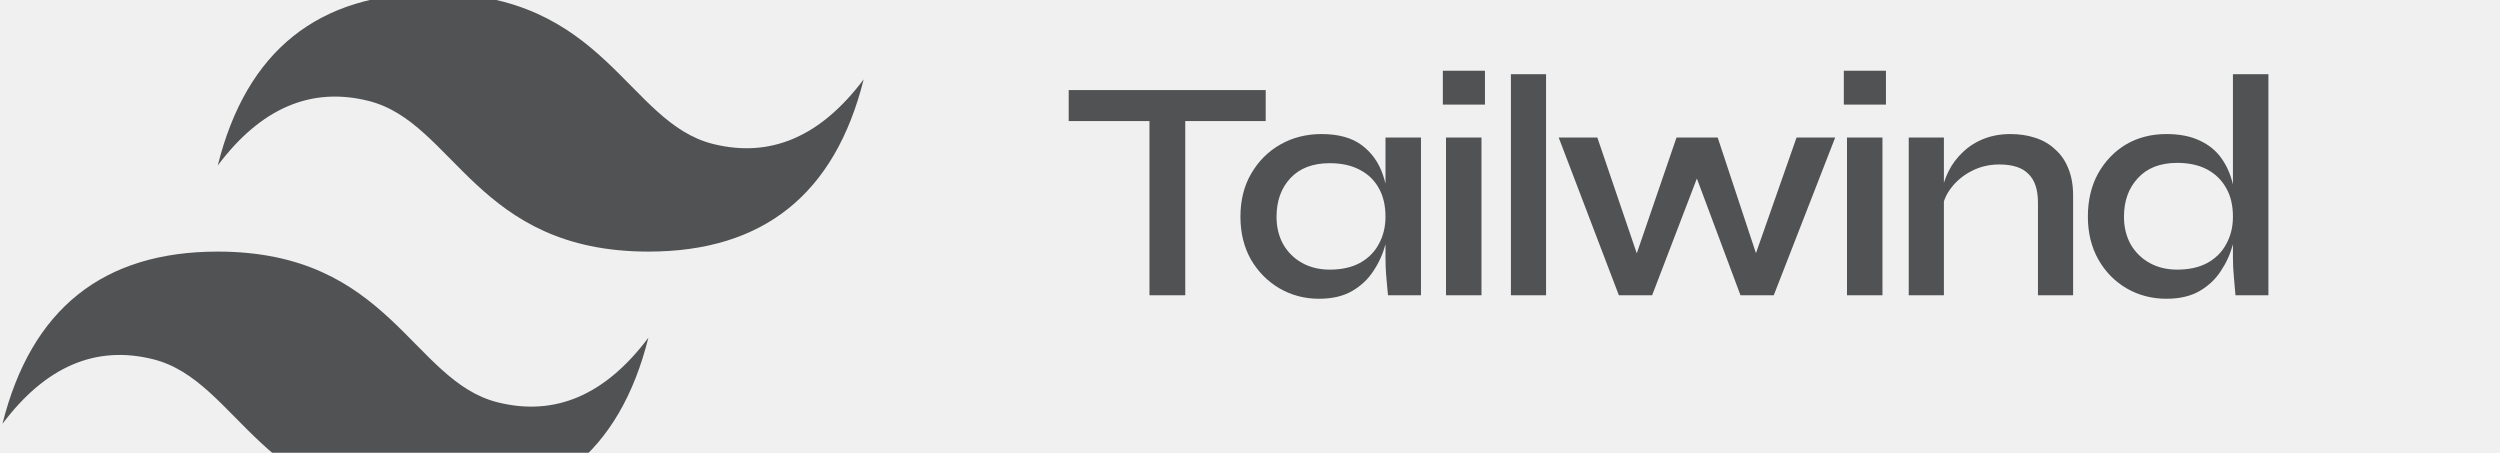
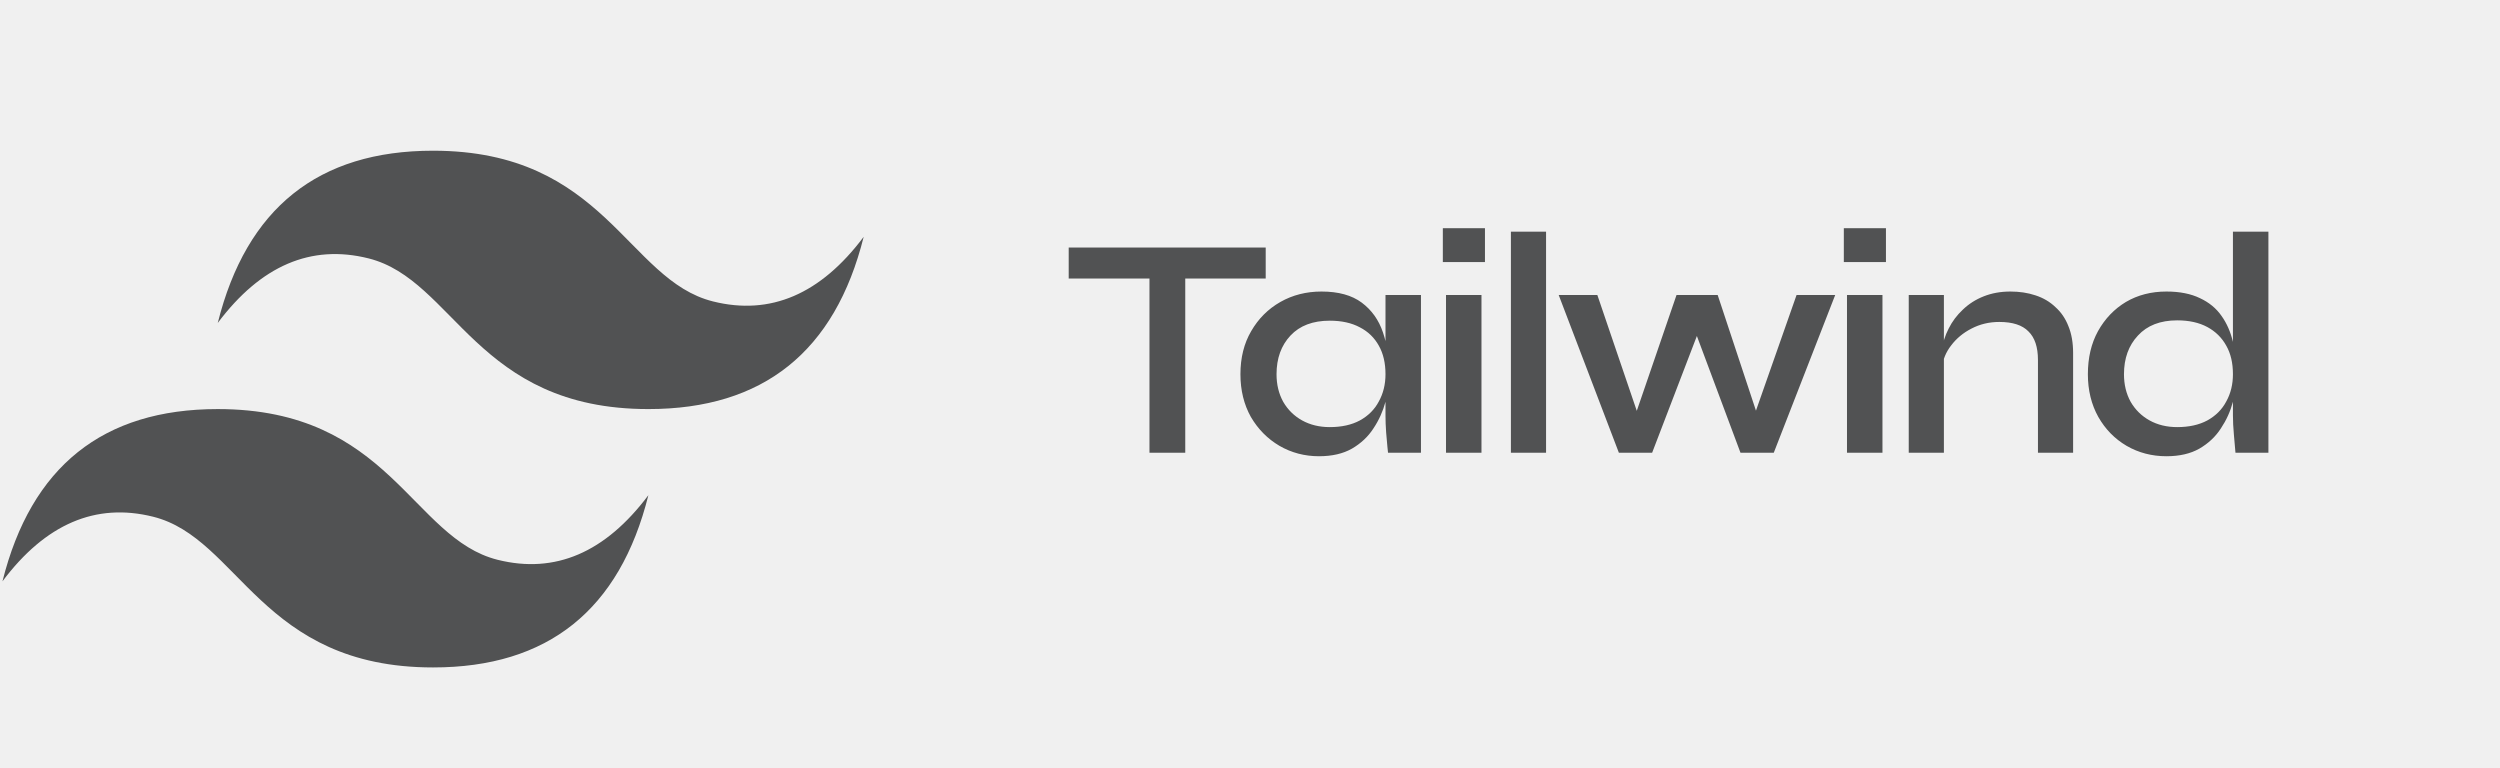
- <svg xmlns="http://www.w3.org/2000/svg" width="127" height="23" viewBox="0 0 127 23" fill="none">
+ <svg xmlns="http://www.w3.org/2000/svg" width="127" height="39" viewBox="0 0 127 39" fill="none">
  <g clip-path="url(#clip0_14_260)">
    <g clip-path="url(#clip1_14_260)">
-       <path d="M11.062 8.406C12.521 2.573 16.167 -0.344 22 -0.344C30.75 -0.344 31.844 6.219 36.219 7.312C39.135 8.042 41.688 6.948 43.875 4.031C42.417 9.865 38.771 12.781 32.938 12.781C24.188 12.781 23.094 6.219 18.719 5.125C15.802 4.396 13.25 5.49 11.062 8.406ZM0.125 21.531C1.583 15.698 5.229 12.781 11.062 12.781C19.812 12.781 20.906 19.344 25.281 20.438C28.198 21.167 30.75 20.073 32.938 17.156C31.479 22.99 27.833 25.906 22 25.906C13.25 25.906 12.156 19.344 7.781 18.25C4.865 17.521 2.312 18.615 0.125 21.531Z" fill="#515253" />
+       <path d="M11.062 16.406C12.521 10.573 16.167 7.656 22 7.656C30.75 7.656 31.844 14.219 36.219 15.312C39.135 16.042 41.688 14.948 43.875 12.031C42.417 17.865 38.771 20.781 32.938 20.781C24.188 20.781 23.094 14.219 18.719 13.125C15.802 12.396 13.25 13.49 11.062 16.406ZM0.125 29.531C1.583 23.698 5.229 20.781 11.062 20.781C19.812 20.781 20.906 27.344 25.281 28.438C28.198 29.167 30.75 28.073 32.938 25.156C31.479 30.99 27.833 33.906 22 33.906C13.25 33.906 12.156 27.344 7.781 26.25C4.865 25.521 2.312 26.615 0.125 29.531Z" fill="#515253" />
    </g>
-     <path d="M54.29 4.574H64.298V6.151H54.29V4.574ZM58.393 5.957H60.211V15H58.393V5.957ZM67.004 15.177C66.275 15.177 65.604 15 64.993 14.646C64.392 14.292 63.91 13.804 63.545 13.182C63.191 12.549 63.014 11.825 63.014 11.01C63.014 10.173 63.196 9.444 63.561 8.821C63.926 8.189 64.419 7.695 65.041 7.341C65.663 6.987 66.361 6.81 67.133 6.81C67.991 6.81 68.672 6.998 69.176 7.373C69.68 7.749 70.04 8.253 70.254 8.886C70.469 9.519 70.576 10.227 70.576 11.01C70.576 11.45 70.512 11.916 70.383 12.409C70.254 12.892 70.051 13.343 69.772 13.761C69.504 14.179 69.139 14.523 68.678 14.791C68.227 15.048 67.669 15.177 67.004 15.177ZM67.551 13.697C68.152 13.697 68.662 13.584 69.08 13.359C69.509 13.123 69.831 12.801 70.045 12.393C70.27 11.986 70.383 11.525 70.383 11.01C70.383 10.441 70.27 9.958 70.045 9.562C69.82 9.154 69.498 8.843 69.08 8.628C68.662 8.403 68.152 8.29 67.551 8.29C66.693 8.29 66.028 8.543 65.556 9.047C65.084 9.551 64.848 10.205 64.848 11.01C64.848 11.535 64.961 12.002 65.186 12.409C65.422 12.817 65.744 13.134 66.151 13.359C66.559 13.584 67.026 13.697 67.551 13.697ZM70.383 6.987H72.185V15H70.512C70.512 15 70.501 14.898 70.48 14.694C70.458 14.491 70.437 14.244 70.415 13.954C70.394 13.654 70.383 13.37 70.383 13.101V6.987ZM75.436 3.592V5.314H73.296V3.592H75.436ZM73.457 6.987H75.259V15H73.457V6.987ZM76.754 3.769H78.54V15H76.754V3.769ZM89.463 13.648L88.932 13.632L91.265 6.987H93.228L90.107 15H88.417L85.923 8.323H86.487L83.928 15H82.239L79.182 6.987H81.145L83.413 13.648H82.882L85.167 6.987H87.259L89.463 13.648ZM95.806 3.592V5.314H93.666V3.592H95.806ZM93.827 6.987H95.629V15H93.827V6.987ZM96.964 6.987H98.75V15H96.964V6.987ZM102.128 6.81C102.59 6.81 103.013 6.875 103.4 7.003C103.796 7.132 104.134 7.33 104.413 7.599C104.703 7.856 104.923 8.178 105.073 8.564C105.234 8.95 105.314 9.406 105.314 9.932V15H103.528V10.286C103.528 9.631 103.367 9.149 103.046 8.838C102.735 8.516 102.241 8.355 101.565 8.355C101.05 8.355 100.578 8.467 100.149 8.693C99.731 8.907 99.388 9.192 99.12 9.545C98.852 9.889 98.696 10.27 98.653 10.688L98.637 9.819C98.691 9.422 98.809 9.047 98.991 8.693C99.173 8.328 99.415 8.006 99.715 7.727C100.015 7.438 100.369 7.212 100.777 7.052C101.185 6.891 101.635 6.81 102.128 6.81ZM110.054 15.177C109.314 15.177 108.638 15 108.027 14.646C107.426 14.292 106.949 13.804 106.595 13.182C106.241 12.549 106.064 11.825 106.064 11.01C106.064 10.173 106.236 9.444 106.579 8.821C106.933 8.189 107.405 7.695 107.995 7.341C108.596 6.987 109.282 6.81 110.054 6.81C110.73 6.81 111.299 6.923 111.76 7.148C112.221 7.363 112.586 7.663 112.854 8.049C113.122 8.425 113.315 8.864 113.433 9.368C113.562 9.873 113.626 10.42 113.626 11.01C113.626 11.45 113.562 11.916 113.433 12.409C113.305 12.892 113.101 13.343 112.822 13.761C112.554 14.179 112.189 14.523 111.728 14.791C111.277 15.048 110.719 15.177 110.054 15.177ZM110.601 13.697C111.202 13.697 111.712 13.584 112.13 13.359C112.559 13.123 112.881 12.801 113.095 12.393C113.321 11.986 113.433 11.525 113.433 11.01C113.433 10.441 113.321 9.958 113.095 9.562C112.87 9.154 112.548 8.838 112.13 8.612C111.712 8.387 111.202 8.274 110.601 8.274C109.743 8.274 109.078 8.532 108.606 9.047C108.134 9.551 107.898 10.205 107.898 11.01C107.898 11.535 108.011 12.002 108.236 12.409C108.472 12.817 108.794 13.134 109.202 13.359C109.609 13.584 110.076 13.697 110.601 13.697ZM113.433 3.769H115.235V15H113.562C113.541 14.753 113.514 14.448 113.482 14.083C113.449 13.718 113.433 13.391 113.433 13.101V3.769Z" fill="#515253" />
+     <path d="M54.29 12.574H64.298V14.15H54.29V12.574ZM58.393 13.957H60.211V23H58.393V13.957ZM67.004 23.177C66.275 23.177 65.604 23 64.993 22.646C64.392 22.292 63.91 21.804 63.545 21.182C63.191 20.549 63.014 19.825 63.014 19.01C63.014 18.173 63.196 17.444 63.561 16.821C63.926 16.189 64.419 15.695 65.041 15.341C65.663 14.987 66.361 14.81 67.133 14.81C67.991 14.81 68.672 14.998 69.176 15.373C69.68 15.749 70.04 16.253 70.254 16.886C70.469 17.519 70.576 18.227 70.576 19.01C70.576 19.45 70.512 19.916 70.383 20.41C70.254 20.892 70.051 21.343 69.772 21.761C69.504 22.179 69.139 22.523 68.678 22.791C68.227 23.048 67.669 23.177 67.004 23.177ZM67.551 21.697C68.152 21.697 68.662 21.584 69.08 21.359C69.509 21.123 69.831 20.801 70.045 20.393C70.27 19.986 70.383 19.525 70.383 19.01C70.383 18.441 70.27 17.959 70.045 17.562C69.82 17.154 69.498 16.843 69.08 16.628C68.662 16.403 68.152 16.291 67.551 16.291C66.693 16.291 66.028 16.543 65.556 17.047C65.084 17.551 64.848 18.205 64.848 19.01C64.848 19.535 64.961 20.002 65.186 20.41C65.422 20.817 65.744 21.134 66.151 21.359C66.559 21.584 67.026 21.697 67.551 21.697ZM70.383 14.987H72.185V23H70.512C70.512 23 70.501 22.898 70.48 22.694C70.458 22.491 70.437 22.244 70.415 21.954C70.394 21.654 70.383 21.369 70.383 21.101V14.987ZM75.436 11.592V13.314H73.296V11.592H75.436ZM73.457 14.987H75.259V23H73.457V14.987ZM76.754 11.769H78.54V23H76.754V11.769ZM89.463 21.648L88.932 21.632L91.265 14.987H93.228L90.107 23H88.417L85.923 16.323H86.487L83.928 23H82.239L79.182 14.987H81.145L83.413 21.648H82.882L85.167 14.987H87.259L89.463 21.648ZM95.806 11.592V13.314H93.666V11.592H95.806ZM93.827 14.987H95.629V23H93.827V14.987ZM96.964 14.987H98.75V23H96.964V14.987ZM102.128 14.81C102.59 14.81 103.013 14.874 103.4 15.003C103.796 15.132 104.134 15.33 104.413 15.599C104.703 15.856 104.923 16.178 105.073 16.564C105.234 16.95 105.314 17.406 105.314 17.932V23H103.528V18.286C103.528 17.631 103.367 17.149 103.046 16.837C102.735 16.516 102.241 16.355 101.565 16.355C101.05 16.355 100.578 16.468 100.149 16.693C99.731 16.907 99.388 17.192 99.12 17.546C98.852 17.889 98.696 18.27 98.653 18.688L98.637 17.819C98.691 17.422 98.809 17.047 98.991 16.693C99.173 16.328 99.415 16.006 99.715 15.727C100.015 15.438 100.369 15.212 100.777 15.052C101.185 14.891 101.635 14.81 102.128 14.81ZM110.054 23.177C109.314 23.177 108.638 23 108.027 22.646C107.426 22.292 106.949 21.804 106.595 21.182C106.241 20.549 106.064 19.825 106.064 19.01C106.064 18.173 106.236 17.444 106.579 16.821C106.933 16.189 107.405 15.695 107.995 15.341C108.596 14.987 109.282 14.81 110.054 14.81C110.73 14.81 111.299 14.923 111.76 15.148C112.221 15.363 112.586 15.663 112.854 16.049C113.122 16.425 113.315 16.864 113.433 17.369C113.562 17.873 113.626 18.42 113.626 19.01C113.626 19.45 113.562 19.916 113.433 20.41C113.305 20.892 113.101 21.343 112.822 21.761C112.554 22.179 112.189 22.523 111.728 22.791C111.277 23.048 110.719 23.177 110.054 23.177ZM110.601 21.697C111.202 21.697 111.712 21.584 112.13 21.359C112.559 21.123 112.881 20.801 113.095 20.393C113.321 19.986 113.433 19.525 113.433 19.01C113.433 18.441 113.321 17.959 113.095 17.562C112.87 17.154 112.548 16.837 112.13 16.612C111.712 16.387 111.202 16.274 110.601 16.274C109.743 16.274 109.078 16.532 108.606 17.047C108.134 17.551 107.898 18.205 107.898 19.01C107.898 19.535 108.011 20.002 108.236 20.41C108.472 20.817 108.794 21.134 109.202 21.359C109.609 21.584 110.076 21.697 110.601 21.697ZM113.433 11.769H115.235V23H113.562C113.541 22.753 113.514 22.448 113.482 22.083C113.449 21.718 113.433 21.391 113.433 21.101V11.769Z" fill="#515253" />
  </g>
  <defs>
    <clipPath id="clip0_14_260">
-       <rect width="127" height="23" fill="white" />
+       <rect width="127" height="39" fill="white" />
    </clipPath>
    <clipPath id="clip1_14_260">
-       <rect width="44" height="44" fill="white" transform="translate(0 -10.5)" />
+       <rect width="44" height="44" fill="white" transform="translate(0 -2.5)" />
    </clipPath>
  </defs>
</svg>
